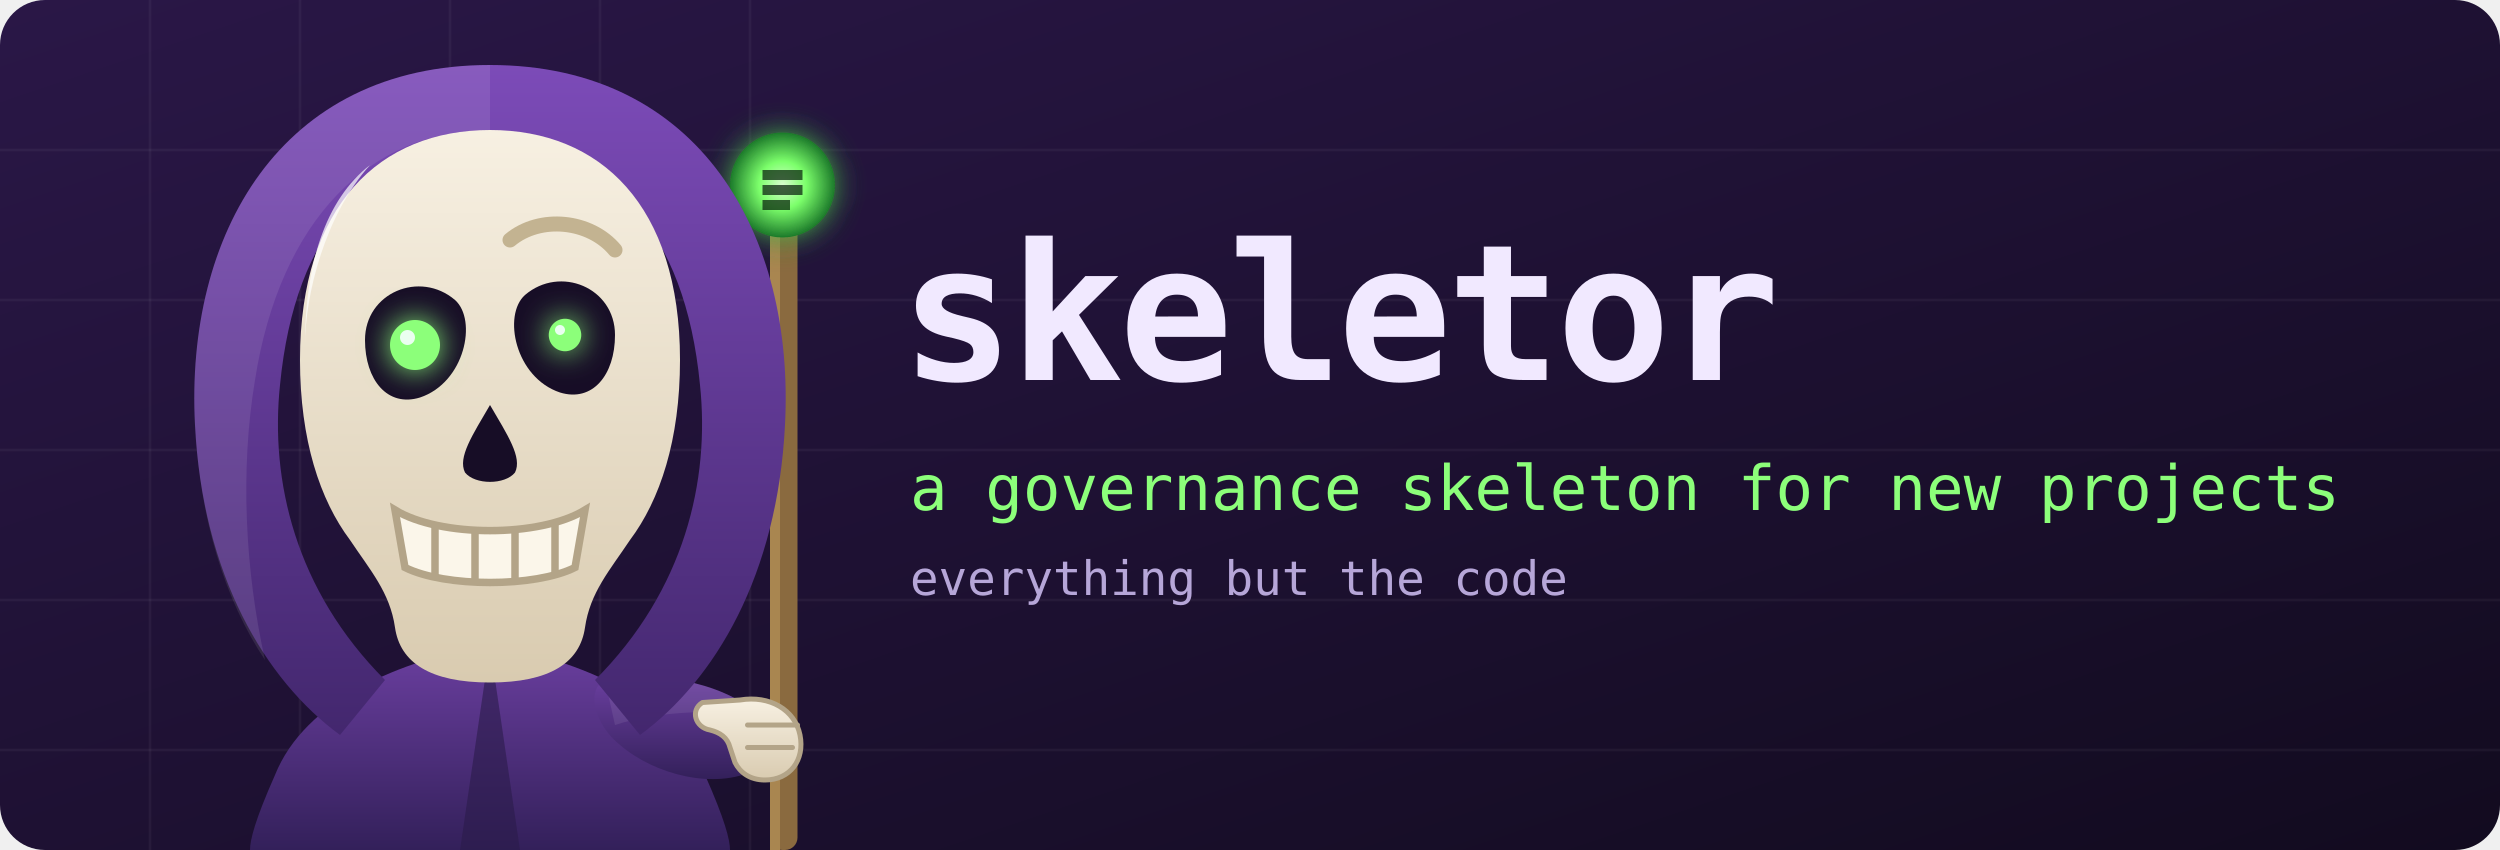
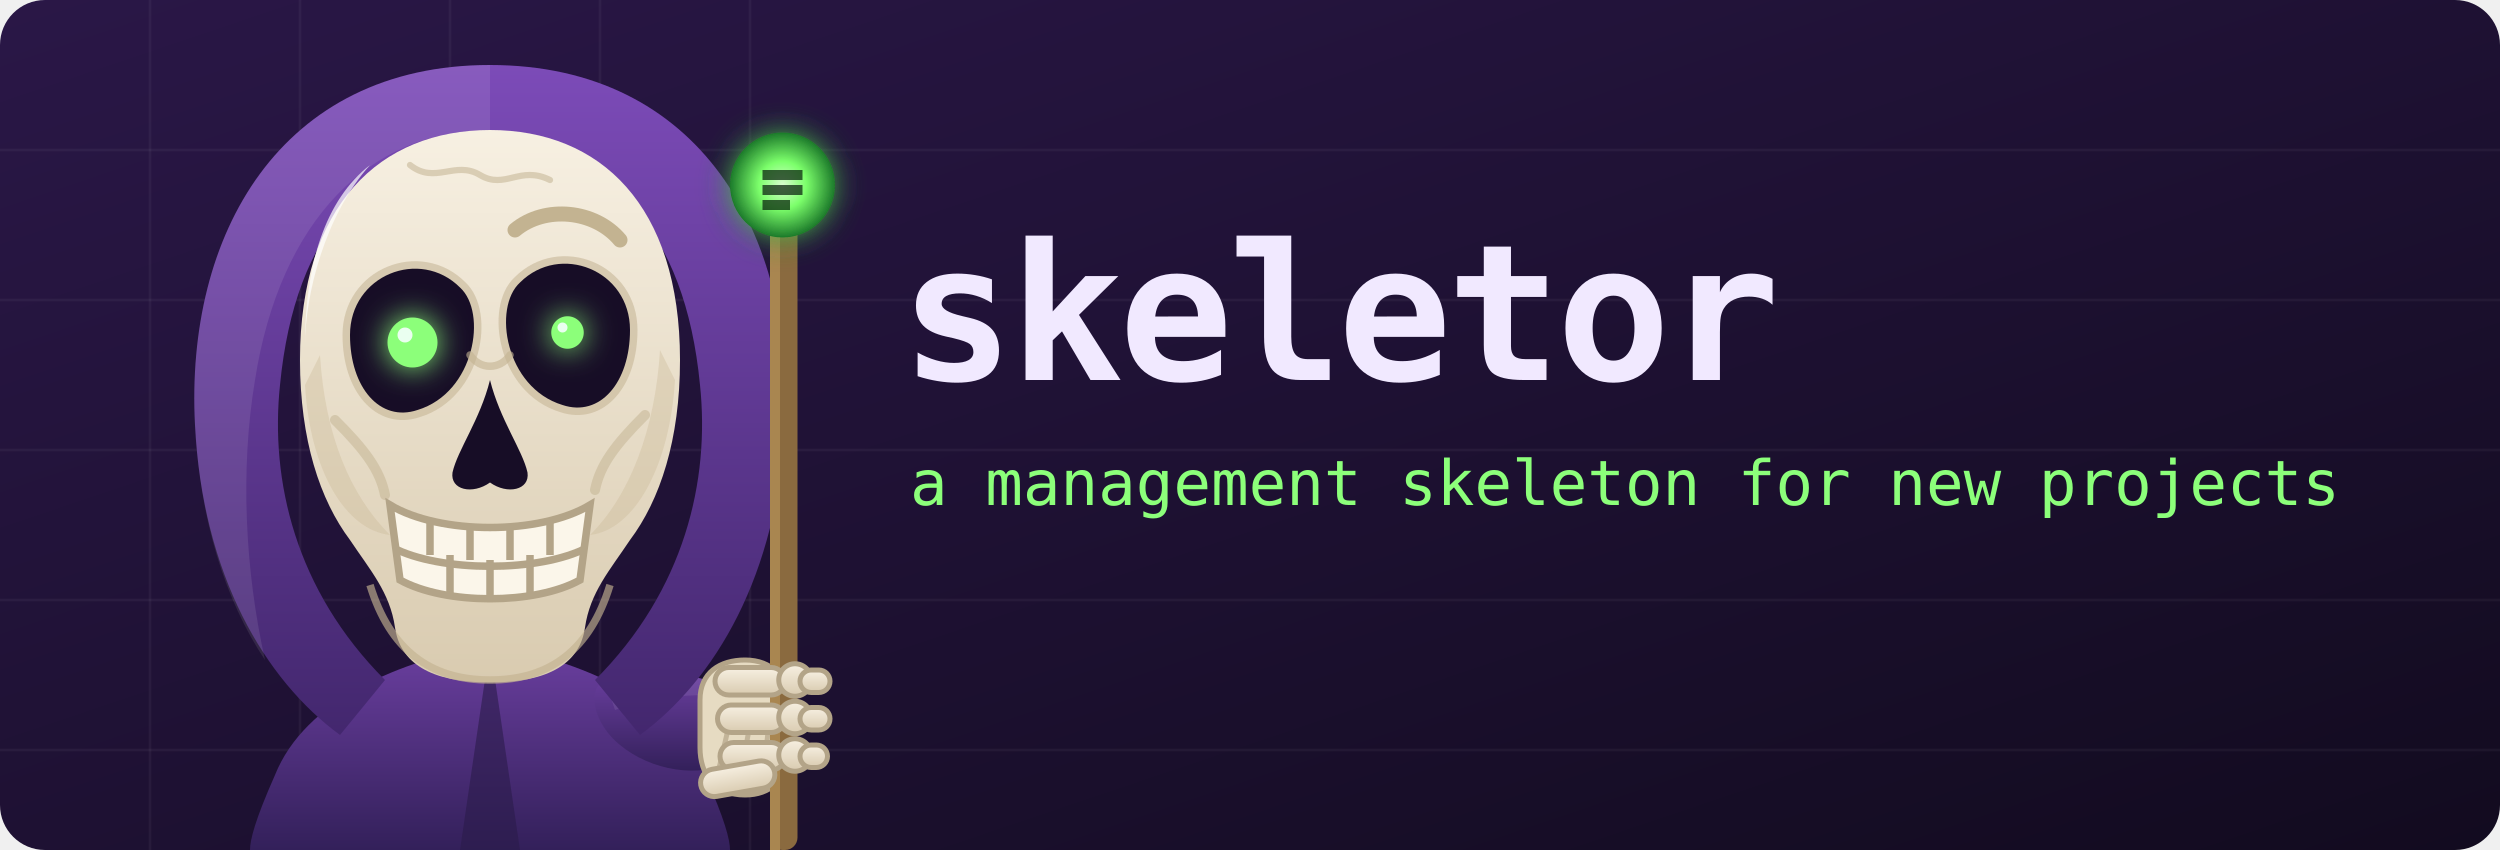
<svg xmlns="http://www.w3.org/2000/svg" viewBox="0 0 1000 340" width="1000" height="340" role="img" aria-label="skeletor — a cartoon skull sorcerer holding a staff, beside the project name">
  <defs>
    <linearGradient id="bg" x1="0" y1="0" x2="1" y2="1">
      <stop offset="0" stop-color="#2a1747" />
      <stop offset="1" stop-color="#120b1f" />
    </linearGradient>
    <linearGradient id="hood" x1="0" y1="0" x2="0" y2="1">
      <stop offset="0" stop-color="#7c4bb8" />
      <stop offset="1" stop-color="#43276e" />
    </linearGradient>
    <linearGradient id="robe" x1="0" y1="0" x2="0" y2="1">
      <stop offset="0" stop-color="#6b3fa0" />
      <stop offset="1" stop-color="#33205a" />
    </linearGradient>
    <linearGradient id="bone" x1="0" y1="0" x2="0" y2="1">
      <stop offset="0" stop-color="#f7f0e2" />
      <stop offset="1" stop-color="#d9cbb0" />
    </linearGradient>
    <radialGradient id="orb">
      <stop offset="0" stop-color="#d8ffcf" />
      <stop offset="0.45" stop-color="#7cff6b" />
      <stop offset="1" stop-color="#1c7a2a" />
    </radialGradient>
    <filter id="glow" x="-80%" y="-80%" width="260%" height="260%">
      <feGaussianBlur stdDeviation="6" result="b" />
      <feMerge>
        <feMergeNode in="b" />
        <feMergeNode in="SourceGraphic" />
      </feMerge>
    </filter>
    <clipPath id="teeth">
-       <path d="M102,182 C120,193 160,193 178,182 L174,205 C158,213 122,213 106,205 Z" />
+       <path d="M100,180 C120,192 160,192 180,180 L176,210 C158,220 122,220 104,210 Z" />
    </clipPath>
  </defs>
  <rect width="1000" height="340" rx="18" fill="url(#bg)" />
  <g stroke="#ffffff" stroke-opacity="0.045" stroke-width="1">
    <path d="M0 60H1000M0 120H1000M0 180H1000M0 240H1000M0 300H1000" />
    <path d="M60 0V340M120 0V340M180 0V340M240 0V340M300 0V340" />
  </g>
  <g transform="translate(56,22)">
+     <path d="M140,236 C104,242 66,258 54,288 C46,306 44,314 44,318 L236,318 C236,314 234,306 226,288 C214,258 176,242 140,236 Z" fill="url(#robe)" />
+     <path d="M140,236 L128,318 L152,318 Z" fill="#2a1a4a" opacity="0.6" />
+     <path d="M186,250 C208,244 230,248 242,258 C248,264 246,278 238,282 C224,290 204,286 192,276 C182,268 178,254 186,250 Z" fill="url(#robe)" />
+     <path d="M186,250 C208,244 228,248 240,257 C226,255 206,256 190,262 Z" fill="#ffffff" opacity="0.08" />
+     <path d="M140,4 C56,4 18,72 22,148 C25,208 50,250 80,272 L98,250 C62,214 52,170 56,132 C62,70 92,38 140,38 C188,38 218,70 224,132 C228,170 218,214 182,250 L200,272 C230,250 255,208 258,148 C262,72 224,4 140,4 Z" fill="url(#hood)" />
+     <path d="M140,4 C56,4 18,72 22,148 C24,186 34,218 50,242 C42,206 40,166 46,130 C56,66 92,30 140,30 Z" fill="#ffffff" opacity="0.09" />
+     <path d="M64,122 C64,60 96,30 140,30 C184,30 216,60 216,122 C216,154 208,178 196,194 C188,206 180,215 178,229 C176,243 164,251 140,251 C116,251 104,243 102,229 C100,215 92,206 84,194 C72,178 64,154 64,122 Z" fill="url(#bone)" />
+     <path d="M92,44 C74,58 66,84 66,116 C66,96 74,64 92,44 Z" fill="#ffffff" opacity="0.7" />
+     <path d="M108,44 C118,52 126,42 136,48 C146,54 152,44 164,50" fill="none" stroke="#c3b391" stroke-width="2.5" stroke-opacity="0.55" stroke-linecap="round" />
+     <path d="M72,120 C74,152 84,176 100,192 C82,190 68,166 66,132 Z" fill="#c9b795" opacity="0.35" />
+     <path d="M208,118 C206,150 196,176 180,192 C198,190 212,164 214,130 Z" fill="#c9b795" opacity="0.35" />
+     <path d="M78,146 C90,158 96,166 98,176" fill="none" stroke="#c3b391" stroke-width="4" stroke-opacity="0.5" stroke-linecap="round" />
+     <path d="M202,144 C190,156 184,164 182,174" fill="none" stroke="#c3b391" stroke-width="4" stroke-opacity="0.5" stroke-linecap="round" />
+     <path d="M84,112 C84,88 112,77 128,93 C139,103 134,135 111,142 C96,147 84,133 84,112 Z" fill="#170d26" stroke="#c3b391" stroke-width="6" stroke-opacity="0.55" paint-order="stroke" />
+     <path d="M196,110 C196,86 168,75 152,91 C141,101 146,133 169,140 C184,145 196,131 196,110 Z" fill="#170d26" stroke="#c3b391" stroke-width="6" stroke-opacity="0.55" paint-order="stroke" />
+     <g filter="url(#glow)">
+       <circle cx="109" cy="115" r="10" fill="#8cff7a" />
+       <circle cx="171" cy="111" r="6.5" fill="#8cff7a" />
+     </g>
+     <circle cx="106" cy="112" r="3" fill="#eafff0" />
+     <circle cx="169" cy="109" r="2" fill="#eafff0" />
+     <path d="M150,70 C162,60 182,62 192,74" fill="none" stroke="#c3b391" stroke-width="6" stroke-linecap="round" />
+     <path d="M140,130 C136,146 127,158 125,167 C124,174 133,176 140,171 C147,176 156,174 155,167 C153,158 144,146 140,130 Z" fill="#170d26" />
+     <path d="M132,120 C136,126 144,126 148,120" fill="none" stroke="#c3b391" stroke-width="3" stroke-opacity="0.6" stroke-linecap="round" />
+     <path d="M92,212 C100,238 116,250 140,250 C164,250 180,238 188,212" fill="none" stroke="#c3b391" stroke-width="3" stroke-opacity="0.65" />
+     <path d="M100,180 C120,192 160,192 180,180 L176,210 C158,220 122,220 104,210 Z" fill="#fbf6ea" stroke="#b3a488" stroke-width="3" />
+     <g clip-path="url(#teeth)" stroke="#b3a488" fill="none" stroke-width="3">
+       <path d="M101,197 C120,207 160,207 179,197" />
+       <path d="M116,178V200M132,182V202M148,182V202M164,178V200" />
+       <path d="M124,200V224M140,202V226M156,200V224" />
+     </g>
+   </g>
+   <g transform="translate(56,22)">
+     <path d="M224,258 c0,-11 8,-16 18,-16 c11,0 17,7 17,17 v20 c0,11 -7,17 -17,17 c-12,0 -18,-8 -18,-19 z" fill="#e6dbc2" stroke="#b3a488" stroke-width="2" />
+     <path d="M231,288 L237,262M240,290 L245,262M249,290 L252,264" stroke="#b3a488" stroke-width="2" stroke-opacity="0.7" fill="none" stroke-linecap="round" />
    <g transform="translate(6,0)">
      <rect x="246" y="66" width="11" height="252" rx="5" fill="#8a6a3f" />
      <rect x="246" y="66" width="4" height="252" fill="#a98650" />
      <circle cx="251" cy="52" r="21" fill="url(#orb)" filter="url(#glow)" />
      <path d="M243 46h16v4h-16zm0 6h16v4h-16zm0 6h11v4h-11z" fill="#0d2a12" opacity="0.75" />
    </g>
-     <path d="M140,236 C104,242 66,258 54,288 C46,306 44,314 44,318 L236,318 C236,314 234,306 226,288 C214,258 176,242 140,236 Z" fill="url(#robe)" />
-     <path d="M140,236 L128,318 L152,318 Z" fill="#2a1a4a" opacity="0.6" />
-     <path d="M186,250 C210,246 236,252 250,266 C256,272 254,282 246,286 C230,294 206,288 192,276 C182,268 178,254 186,250 Z" fill="url(#robe)" />
-     <path d="M186,250 C210,246 234,252 248,264 C232,262 208,262 190,268 Z" fill="#ffffff" opacity="0.08" />
-     <path d="M240,258 c12,-2 22,4 24,14 c2,10 -4,18 -14,18 c-6,0 -10,-3 -12,-7 l-2,-6 c-1,-4 -4,-6 -8,-7 c-6,-1 -8,-8 -3,-11 z" fill="url(#bone)" stroke="#b3a488" stroke-width="2" stroke-linejoin="round" />
-     <path d="M243,268 h20 M243,277 h18" stroke="#b3a488" stroke-width="2" fill="none" stroke-linecap="round" />
-     <path d="M140,4 C56,4 18,72 22,148 C25,208 50,250 80,272 L98,250 C62,214 52,170 56,132 C62,70 92,38 140,38 C188,38 218,70 224,132 C228,170 218,214 182,250 L200,272 C230,250 255,208 258,148 C262,72 224,4 140,4 Z" fill="url(#hood)" />
-     <path d="M140,4 C56,4 18,72 22,148 C24,186 34,218 50,242 C42,206 40,166 46,130 C56,66 92,30 140,30 Z" fill="#ffffff" opacity="0.09" />
-     <path d="M64,122 C64,60 96,30 140,30 C184,30 216,60 216,122 C216,154 208,178 196,194 C188,206 180,215 178,229 C176,243 164,251 140,251 C116,251 104,243 102,229 C100,215 92,206 84,194 C72,178 64,154 64,122 Z" fill="url(#bone)" />
-     <path d="M92,44 C74,58 66,84 66,116 C66,96 74,64 92,44 Z" fill="#ffffff" opacity="0.7" />
-     <path d="M90,114 C90,95 112,86 126,98 C135,106 130,131 112,137 C99,141 90,130 90,114 Z" fill="#170d26" />
-     <path d="M190,112 C190,93 168,84 154,96 C145,104 150,129 168,135 C181,139 190,128 190,112 Z" fill="#170d26" />
-     <g filter="url(#glow)">
-       <circle cx="110" cy="116" r="10" fill="#8cff7a" />
-       <circle cx="170" cy="112" r="6.5" fill="#8cff7a" />
-     </g>
-     <circle cx="107" cy="113" r="3" fill="#eafff0" />
-     <circle cx="168" cy="110" r="2" fill="#eafff0" />
-     <path d="M148,74 C160,64 180,66 190,78" fill="none" stroke="#c3b391" stroke-width="6" stroke-linecap="round" />
-     <path d="M140,140 C133,152 127,161 130,167 C134,172 146,172 150,167 C153,161 147,152 140,140 Z" fill="#170d26" />
-     <path d="M102,182 C120,193 160,193 178,182 L174,205 C158,213 122,213 106,205 Z" fill="#fbf6ea" stroke="#b3a488" stroke-width="3" />
-     <g clip-path="url(#teeth)" stroke="#b3a488" stroke-width="3">
-       <path d="M118,180V212M134,184V214M150,184V214M166,180V212" />
+     <g fill="url(#bone)" stroke="#b3a488" stroke-width="2">
+       <rect x="230" y="245" width="28" height="11" rx="5.5" />
+       <circle cx="262" cy="250" r="6.5" />
+       <rect x="264" y="246" width="12" height="9" rx="4.5" />
+       <rect x="231" y="260" width="27" height="11" rx="5.5" />
+       <circle cx="262" cy="265" r="6.5" />
+       <rect x="264" y="261" width="12" height="9" rx="4.5" />
+       <rect x="232" y="275" width="26" height="11" rx="5.5" />
+       <circle cx="262" cy="280" r="6.5" />
+       <rect x="264" y="276" width="11" height="9" rx="4.5" />
+       <rect x="224" y="284" width="30" height="11" rx="5.5" transform="rotate(-10 239 289)" />
    </g>
  </g>
  <g transform="translate(360,0)">
    <text x="0" y="152" font-family="ui-monospace,SFMono-Regular,Menlo,Consolas,monospace" font-size="76" font-weight="700" fill="#f1e9ff" letter-spacing="-2">skeletor</text>
-     <text x="4" y="204" font-family="ui-monospace,SFMono-Regular,Menlo,Consolas,monospace" font-size="25" fill="#8cff7a">a governance skeleton for new projects</text>
-     <text x="4" y="238" font-family="ui-monospace,SFMono-Regular,Menlo,Consolas,monospace" font-size="19" fill="#b6a6d8">everything but the code</text>
+     <text x="4" y="202" font-family="ui-monospace,SFMono-Regular,Menlo,Consolas,monospace" font-size="25" fill="#8cff7a">a management skeleton for new projects</text>
  </g>
</svg>
